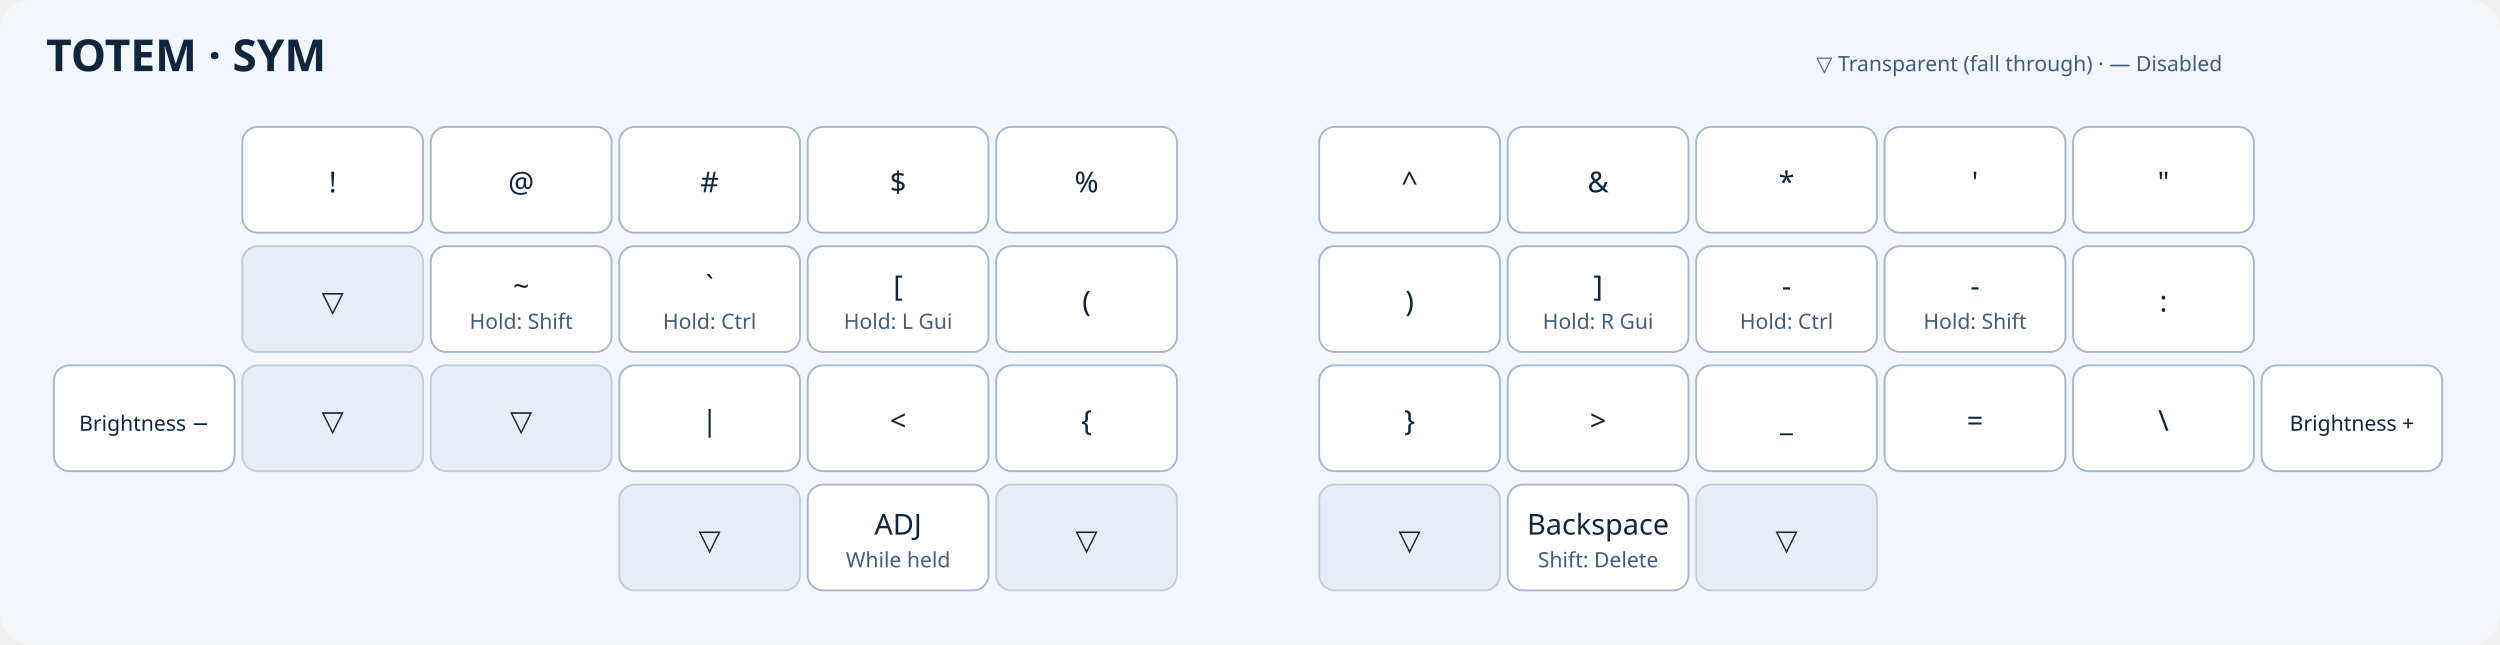
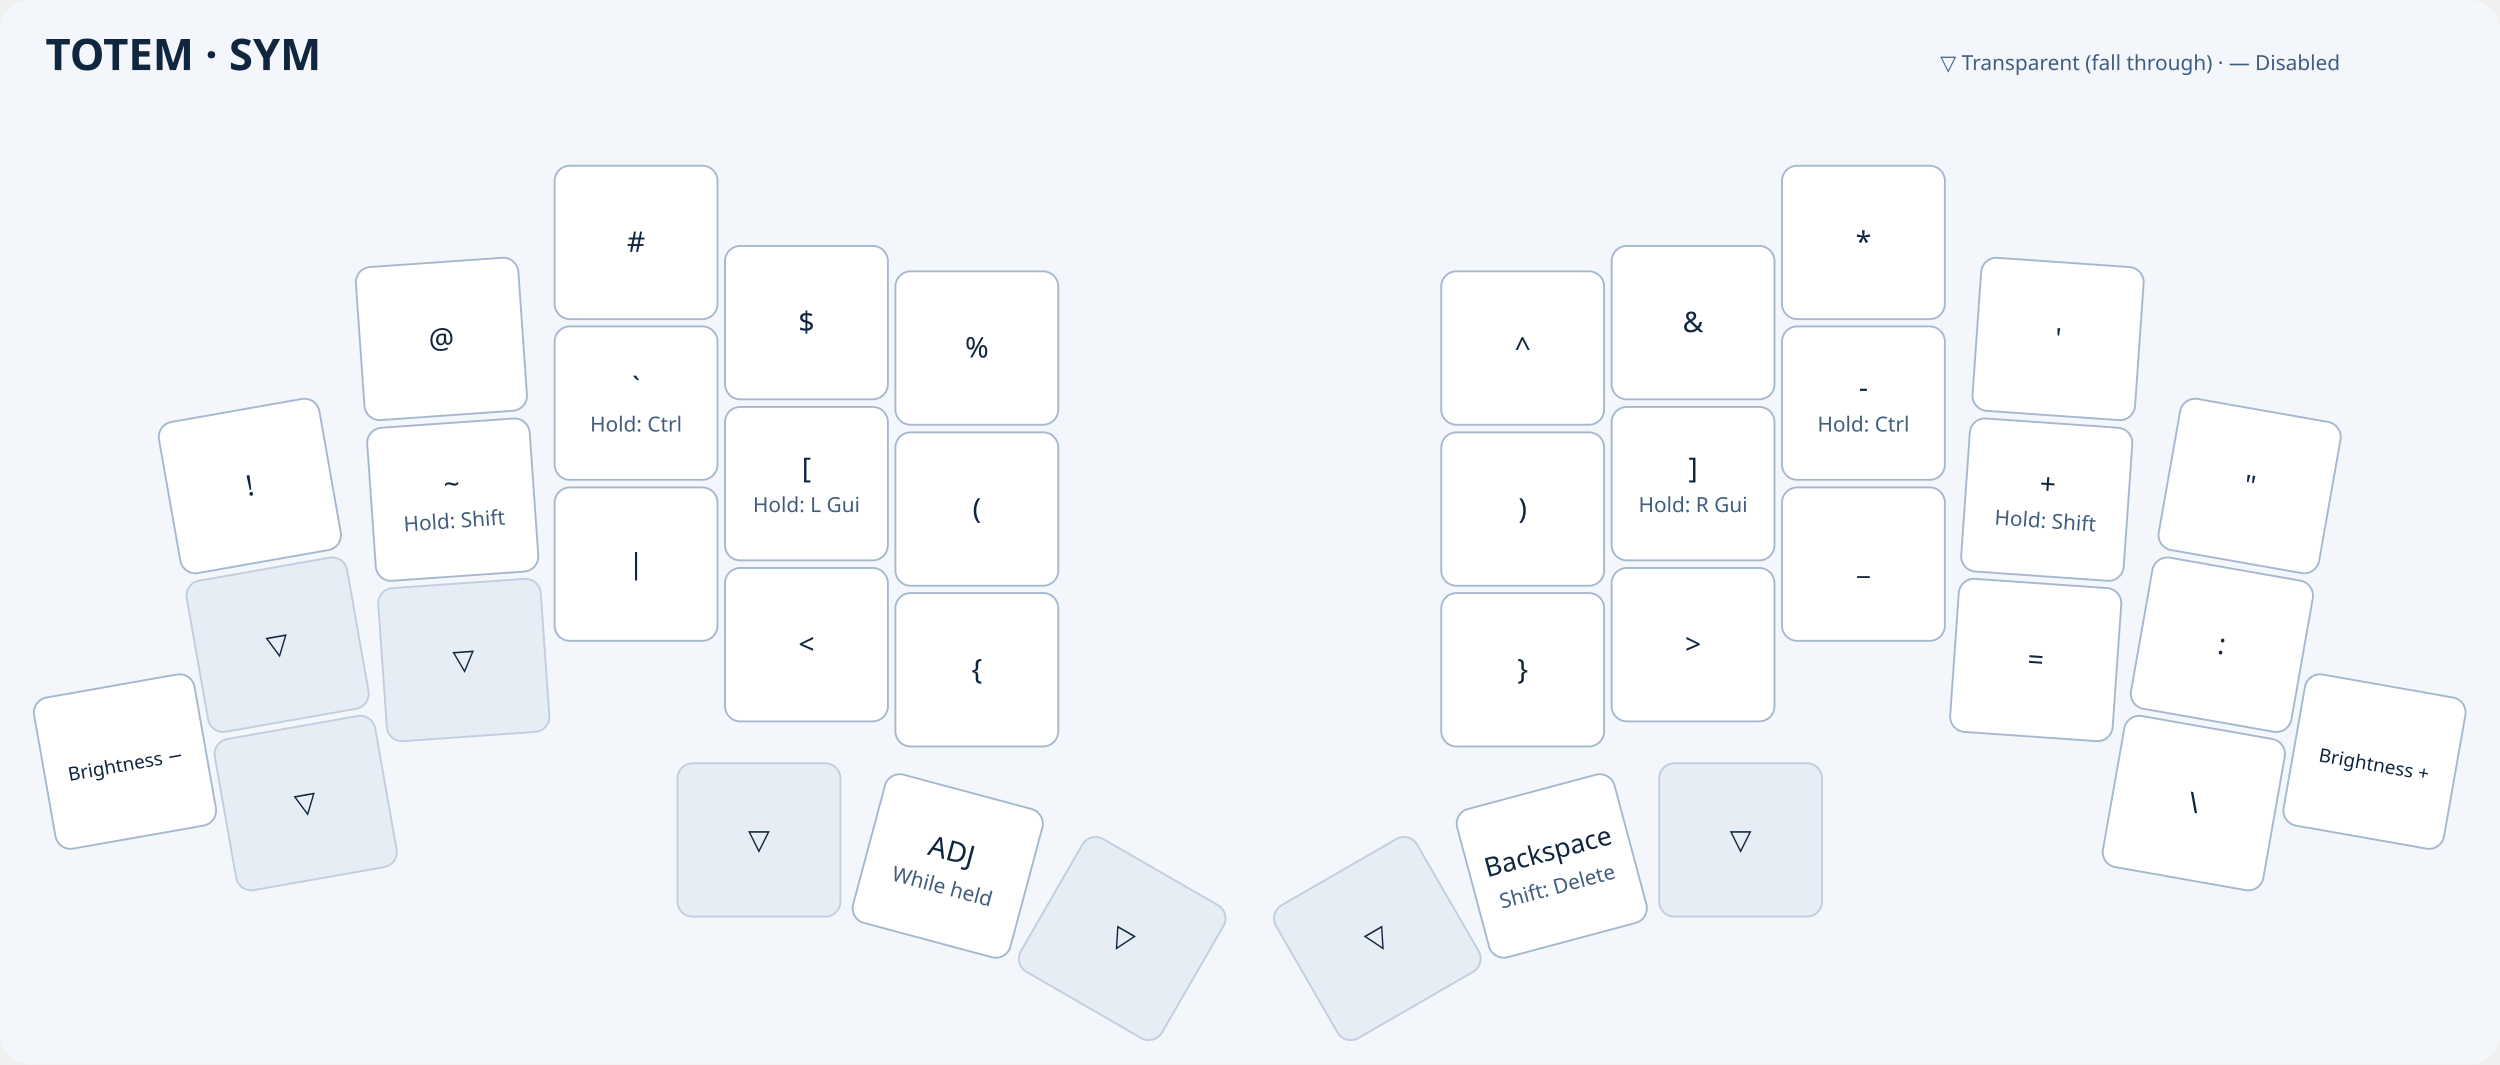
- <svg xmlns="http://www.w3.org/2000/svg" viewBox="0 0 1300 335" width="1300" height="335" role="img" aria-label="TOTEM SYM keymap">
+ <svg xmlns="http://www.w3.org/2000/svg" viewBox="0 0 1320 562" width="1320" height="562" role="img" aria-label="TOTEM SYM keymap">
  <style>text{font-family:system-ui,sans-serif;fill:#10263f;text-anchor:middle}.key{fill:#fff;stroke:#a6b8ce}.muted{fill:#e7edf5;stroke:#c1cede}.sub{font-size:11px;fill:#405d7e}.heading{text-anchor:start;font-weight:700}</style>
  <rect width="100%" height="100%" rx="16" fill="#f3f6fb" />
  <text class="heading" x="24" y="37" font-size="23">TOTEM · SYM</text>
-   <text class="sub" x="1050" y="37">▽  Transparent (fall through)     ·     —  Disabled</text>
-   <g>
-     <rect class="key" x="126" y="66" width="94" height="55" rx="8" />
-     <text x="173" y="100" font-size="15">!</text>
-     <text class="sub" x="173" y="109" />
+   <text class="sub" x="1130" y="37">▽  Transparent (fall through)     ·     —  Disabled</text>
+   <g transform="translate(131.930 256.610) rotate(-10)">
+     <rect class="key" x="-43" y="-40.5" width="86" height="81" rx="8" />
+     <text y="5" font-size="15">!</text>
+     <text class="sub" y="15" />
  </g>
-   <g>
-     <rect class="key" x="224" y="66" width="94" height="55" rx="8" />
-     <text x="271" y="100" font-size="15">@</text>
-     <text class="sub" x="271" y="109" />
+   <g transform="translate(233.064 178.950) rotate(-4)">
+     <rect class="key" x="-43" y="-40.5" width="86" height="81" rx="8" />
+     <text y="5" font-size="15">@</text>
+     <text class="sub" y="15" />
  </g>
-   <g>
-     <rect class="key" x="322" y="66" width="94" height="55" rx="8" />
-     <text x="369" y="100" font-size="15">#</text>
-     <text class="sub" x="369" y="109" />
+   <g transform="translate(335.843 128.000) rotate(0)">
+     <rect class="key" x="-43" y="-40.5" width="86" height="81" rx="8" />
+     <text y="5" font-size="15">#</text>
+     <text class="sub" y="15" />
  </g>
-   <g>
-     <rect class="key" x="420" y="66" width="94" height="55" rx="8" />
-     <text x="467" y="100" font-size="15">$</text>
-     <text class="sub" x="467" y="109" />
+   <g transform="translate(425.802 170.351) rotate(0)">
+     <rect class="key" x="-43" y="-40.5" width="86" height="81" rx="8" />
+     <text y="5" font-size="15">$</text>
+     <text class="sub" y="15" />
  </g>
-   <g>
-     <rect class="key" x="518" y="66" width="94" height="55" rx="8" />
-     <text x="565" y="100" font-size="15">%</text>
-     <text class="sub" x="565" y="109" />
+   <g transform="translate(515.778 183.757) rotate(0)">
+     <rect class="key" x="-43" y="-40.5" width="86" height="81" rx="8" />
+     <text y="5" font-size="15">%</text>
+     <text class="sub" y="15" />
  </g>
-   <g>
-     <rect class="key" x="686" y="66" width="94" height="55" rx="8" />
-     <text x="733" y="100" font-size="15">^</text>
-     <text class="sub" x="733" y="109" />
+   <g transform="translate(803.979 183.757) rotate(0)">
+     <rect class="key" x="-43" y="-40.5" width="86" height="81" rx="8" />
+     <text y="5" font-size="15">^</text>
+     <text class="sub" y="15" />
  </g>
-   <g>
-     <rect class="key" x="784" y="66" width="94" height="55" rx="8" />
-     <text x="831" y="100" font-size="15">&amp;</text>
-     <text class="sub" x="831" y="109" />
+   <g transform="translate(893.938 170.351) rotate(0)">
+     <rect class="key" x="-43" y="-40.5" width="86" height="81" rx="8" />
+     <text y="5" font-size="15">&amp;</text>
+     <text class="sub" y="15" />
  </g>
-   <g>
-     <rect class="key" x="882" y="66" width="94" height="55" rx="8" />
-     <text x="929" y="100" font-size="15">*</text>
-     <text class="sub" x="929" y="109" />
+   <g transform="translate(983.896 128.000) rotate(0)">
+     <rect class="key" x="-43" y="-40.5" width="86" height="81" rx="8" />
+     <text y="5" font-size="15">*</text>
+     <text class="sub" y="15" />
  </g>
-   <g>
-     <rect class="key" x="980" y="66" width="94" height="55" rx="8" />
-     <text x="1027" y="100" font-size="15">'</text>
-     <text class="sub" x="1027" y="109" />
+   <g transform="translate(1086.680 178.972) rotate(4)">
+     <rect class="key" x="-43" y="-40.5" width="86" height="81" rx="8" />
+     <text y="5" font-size="15">'</text>
+     <text class="sub" y="15" />
  </g>
-   <g>
-     <rect class="key" x="1078" y="66" width="94" height="55" rx="8" />
-     <text x="1125" y="100" font-size="15">"</text>
-     <text class="sub" x="1125" y="109" />
+   <g transform="translate(1187.810 256.624) rotate(10)">
+     <rect class="key" x="-43" y="-40.5" width="86" height="81" rx="8" />
+     <text y="5" font-size="15">"</text>
+     <text class="sub" y="15" />
  </g>
-   <g>
-     <rect class="muted" x="126" y="128" width="94" height="55" rx="8" />
-     <text x="173" y="162" font-size="15">▽</text>
-     <text class="sub" x="173" y="171" />
+   <g transform="translate(146.578 340.407) rotate(-10)">
+     <rect class="muted" x="-43" y="-40.5" width="86" height="81" rx="8" />
+     <text y="5" font-size="15">▽</text>
+     <text class="sub" y="15" />
  </g>
-   <g>
-     <rect class="key" x="224" y="128" width="94" height="55" rx="8" />
-     <text x="271" y="154" font-size="15">~</text>
-     <text class="sub" x="271" y="171">Hold: Shift</text>
+   <g transform="translate(239.057 263.820) rotate(-4)">
+     <rect class="key" x="-43" y="-40.5" width="86" height="81" rx="8" />
+     <text y="-3" font-size="15">~</text>
+     <text class="sub" y="15">Hold: Shift</text>
  </g>
-   <g>
-     <rect class="key" x="322" y="128" width="94" height="55" rx="8" />
-     <text x="369" y="154" font-size="15">`</text>
-     <text class="sub" x="369" y="171">Hold: Ctrl</text>
+   <g transform="translate(335.843 212.843) rotate(0)">
+     <rect class="key" x="-43" y="-40.5" width="86" height="81" rx="8" />
+     <text y="-3" font-size="15">`</text>
+     <text class="sub" y="15">Hold: Ctrl</text>
  </g>
-   <g>
-     <rect class="key" x="420" y="128" width="94" height="55" rx="8" />
-     <text x="467" y="154" font-size="15">[</text>
-     <text class="sub" x="467" y="171">Hold: L Gui</text>
+   <g transform="translate(425.802 255.370) rotate(0)">
+     <rect class="key" x="-43" y="-40.5" width="86" height="81" rx="8" />
+     <text y="-3" font-size="15">[</text>
+     <text class="sub" y="15">Hold: L Gui</text>
  </g>
-   <g>
-     <rect class="key" x="518" y="128" width="94" height="55" rx="8" />
-     <text x="565" y="162" font-size="15">(</text>
-     <text class="sub" x="565" y="171" />
+   <g transform="translate(515.778 268.776) rotate(0)">
+     <rect class="key" x="-43" y="-40.5" width="86" height="81" rx="8" />
+     <text y="5" font-size="15">(</text>
+     <text class="sub" y="15" />
  </g>
-   <g>
-     <rect class="key" x="686" y="128" width="94" height="55" rx="8" />
-     <text x="733" y="162" font-size="15">)</text>
-     <text class="sub" x="733" y="171" />
+   <g transform="translate(803.979 268.776) rotate(0)">
+     <rect class="key" x="-43" y="-40.5" width="86" height="81" rx="8" />
+     <text y="5" font-size="15">)</text>
+     <text class="sub" y="15" />
  </g>
-   <g>
-     <rect class="key" x="784" y="128" width="94" height="55" rx="8" />
-     <text x="831" y="154" font-size="15">]</text>
-     <text class="sub" x="831" y="171">Hold: R Gui</text>
+   <g transform="translate(893.938 255.370) rotate(0)">
+     <rect class="key" x="-43" y="-40.5" width="86" height="81" rx="8" />
+     <text y="-3" font-size="15">]</text>
+     <text class="sub" y="15">Hold: R Gui</text>
  </g>
-   <g>
-     <rect class="key" x="882" y="128" width="94" height="55" rx="8" />
-     <text x="929" y="154" font-size="15">-</text>
-     <text class="sub" x="929" y="171">Hold: Ctrl</text>
+   <g transform="translate(983.896 212.843) rotate(0)">
+     <rect class="key" x="-43" y="-40.5" width="86" height="81" rx="8" />
+     <text y="-3" font-size="15">-</text>
+     <text class="sub" y="15">Hold: Ctrl</text>
  </g>
-   <g>
-     <rect class="key" x="980" y="128" width="94" height="55" rx="8" />
-     <text x="1027" y="154" font-size="15">-</text>
-     <text class="sub" x="1027" y="171">Hold: Shift</text>
+   <g transform="translate(1080.693 263.810) rotate(4)">
+     <rect class="key" x="-43" y="-40.5" width="86" height="81" rx="8" />
+     <text y="-3" font-size="15">+</text>
+     <text class="sub" y="15">Hold: Shift</text>
  </g>
-   <g>
-     <rect class="key" x="1078" y="128" width="94" height="55" rx="8" />
-     <text x="1125" y="162" font-size="15">:</text>
-     <text class="sub" x="1125" y="171" />
+   <g transform="translate(1173.164 340.416) rotate(10)">
+     <rect class="key" x="-43" y="-40.5" width="86" height="81" rx="8" />
+     <text y="5" font-size="15">:</text>
+     <text class="sub" y="15" />
  </g>
-   <g>
-     <rect class="key" x="28" y="190" width="94" height="55" rx="8" />
-     <text x="75" y="224" font-size="11">Brightness −</text>
-     <text class="sub" x="75" y="233" />
+   <g transform="translate(66.000 402.109) rotate(-10)">
+     <rect class="key" x="-43" y="-40.5" width="86" height="81" rx="8" />
+     <text y="5" font-size="10">Brightness −</text>
+     <text class="sub" y="15" />
  </g>
-   <g>
-     <rect class="muted" x="126" y="190" width="94" height="55" rx="8" />
-     <text x="173" y="224" font-size="15">▽</text>
-     <text class="sub" x="173" y="233" />
+   <g transform="translate(161.400 424.017) rotate(-10)">
+     <rect class="muted" x="-43" y="-40.5" width="86" height="81" rx="8" />
+     <text y="5" font-size="15">▽</text>
+     <text class="sub" y="15" />
  </g>
-   <g>
-     <rect class="muted" x="224" y="190" width="94" height="55" rx="8" />
-     <text x="271" y="224" font-size="15">▽</text>
-     <text class="sub" x="271" y="233" />
+   <g transform="translate(244.879 348.492) rotate(-4)">
+     <rect class="muted" x="-43" y="-40.5" width="86" height="81" rx="8" />
+     <text y="5" font-size="15">▽</text>
+     <text class="sub" y="15" />
  </g>
-   <g>
-     <rect class="key" x="322" y="190" width="94" height="55" rx="8" />
-     <text x="369" y="224" font-size="15">|</text>
-     <text class="sub" x="369" y="233" />
+   <g transform="translate(335.843 297.862) rotate(0)">
+     <rect class="key" x="-43" y="-40.5" width="86" height="81" rx="8" />
+     <text y="5" font-size="15">|</text>
+     <text class="sub" y="15" />
  </g>
-   <g>
-     <rect class="key" x="420" y="190" width="94" height="55" rx="8" />
-     <text x="467" y="224" font-size="15">&lt;</text>
-     <text class="sub" x="467" y="233" />
+   <g transform="translate(425.802 340.390) rotate(0)">
+     <rect class="key" x="-43" y="-40.5" width="86" height="81" rx="8" />
+     <text y="5" font-size="15">&lt;</text>
+     <text class="sub" y="15" />
  </g>
-   <g>
-     <rect class="key" x="518" y="190" width="94" height="55" rx="8" />
-     <text x="565" y="224" font-size="15">{</text>
-     <text class="sub" x="565" y="233" />
+   <g transform="translate(515.778 353.637) rotate(0)">
+     <rect class="key" x="-43" y="-40.5" width="86" height="81" rx="8" />
+     <text y="5" font-size="15">{</text>
+     <text class="sub" y="15" />
  </g>
-   <g>
-     <rect class="key" x="686" y="190" width="94" height="55" rx="8" />
-     <text x="733" y="224" font-size="15">}</text>
-     <text class="sub" x="733" y="233" />
+   <g transform="translate(803.979 353.637) rotate(0)">
+     <rect class="key" x="-43" y="-40.5" width="86" height="81" rx="8" />
+     <text y="5" font-size="15">}</text>
+     <text class="sub" y="15" />
  </g>
-   <g>
-     <rect class="key" x="784" y="190" width="94" height="55" rx="8" />
-     <text x="831" y="224" font-size="15">&gt;</text>
-     <text class="sub" x="831" y="233" />
+   <g transform="translate(893.938 340.390) rotate(0)">
+     <rect class="key" x="-43" y="-40.5" width="86" height="81" rx="8" />
+     <text y="5" font-size="15">&gt;</text>
+     <text class="sub" y="15" />
  </g>
-   <g>
-     <rect class="key" x="882" y="190" width="94" height="55" rx="8" />
-     <text x="929" y="224" font-size="15">_</text>
-     <text class="sub" x="929" y="233" />
+   <g transform="translate(983.896 297.862) rotate(0)">
+     <rect class="key" x="-43" y="-40.5" width="86" height="81" rx="8" />
+     <text y="5" font-size="15">_</text>
+     <text class="sub" y="15" />
  </g>
-   <g>
-     <rect class="key" x="980" y="190" width="94" height="55" rx="8" />
-     <text x="1027" y="224" font-size="15">=</text>
-     <text class="sub" x="1027" y="233" />
+   <g transform="translate(1074.860 348.477) rotate(4)">
+     <rect class="key" x="-43" y="-40.5" width="86" height="81" rx="8" />
+     <text y="5" font-size="15">=</text>
+     <text class="sub" y="15" />
  </g>
-   <g>
-     <rect class="key" x="1078" y="190" width="94" height="55" rx="8" />
-     <text x="1125" y="224" font-size="15">\</text>
-     <text class="sub" x="1125" y="233" />
+   <g transform="translate(1158.349 424.030) rotate(10)">
+     <rect class="key" x="-43" y="-40.5" width="86" height="81" rx="8" />
+     <text y="5" font-size="15">\</text>
+     <text class="sub" y="15" />
  </g>
-   <g>
-     <rect class="key" x="1176" y="190" width="94" height="55" rx="8" />
-     <text x="1223" y="224" font-size="11">Brightness +</text>
-     <text class="sub" x="1223" y="233" />
+   <g transform="translate(1253.740 402.113) rotate(10)">
+     <rect class="key" x="-43" y="-40.5" width="86" height="81" rx="8" />
+     <text y="5" font-size="10">Brightness +</text>
+     <text class="sub" y="15" />
  </g>
-   <g>
-     <rect class="muted" x="322" y="252" width="94" height="55" rx="8" />
-     <text x="369" y="286" font-size="15">▽</text>
-     <text class="sub" x="369" y="295" />
+   <g transform="translate(400.719 443.489) rotate(0)">
+     <rect class="muted" x="-43" y="-40.5" width="86" height="81" rx="8" />
+     <text y="5" font-size="15">▽</text>
+     <text class="sub" y="15" />
  </g>
-   <g>
-     <rect class="key" x="420" y="252" width="94" height="55" rx="8" />
-     <text x="467" y="278" font-size="15">ADJ</text>
-     <text class="sub" x="467" y="295">While held</text>
+   <g transform="translate(500.403 457.234) rotate(15)">
+     <rect class="key" x="-43" y="-40.5" width="86" height="81" rx="8" />
+     <text y="-3" font-size="15">ADJ</text>
+     <text class="sub" y="15">While held</text>
  </g>
-   <g>
-     <rect class="muted" x="518" y="252" width="94" height="55" rx="8" />
-     <text x="565" y="286" font-size="15">▽</text>
-     <text class="sub" x="565" y="295" />
+   <g transform="translate(592.521 495.556) rotate(30)">
+     <rect class="muted" x="-43" y="-40.5" width="86" height="81" rx="8" />
+     <text y="5" font-size="15">▽</text>
+     <text class="sub" y="15" />
  </g>
-   <g>
-     <rect class="muted" x="686" y="252" width="94" height="55" rx="8" />
-     <text x="733" y="286" font-size="15">▽</text>
-     <text class="sub" x="733" y="295" />
+   <g transform="translate(727.231 495.549) rotate(-30)">
+     <rect class="muted" x="-43" y="-40.5" width="86" height="81" rx="8" />
+     <text y="5" font-size="15">▽</text>
+     <text class="sub" y="15" />
  </g>
-   <g>
-     <rect class="key" x="784" y="252" width="94" height="55" rx="8" />
-     <text x="831" y="278" font-size="15">Backspace</text>
-     <text class="sub" x="831" y="295">Shift: Delete</text>
+   <g transform="translate(819.340 457.225) rotate(-15)">
+     <rect class="key" x="-43" y="-40.5" width="86" height="81" rx="8" />
+     <text y="-3" font-size="14">Backspace</text>
+     <text class="sub" y="15">Shift: Delete</text>
  </g>
-   <g>
-     <rect class="muted" x="882" y="252" width="94" height="55" rx="8" />
-     <text x="929" y="286" font-size="15">▽</text>
-     <text class="sub" x="929" y="295" />
+   <g transform="translate(919.038 443.489) rotate(0)">
+     <rect class="muted" x="-43" y="-40.5" width="86" height="81" rx="8" />
+     <text y="5" font-size="15">▽</text>
+     <text class="sub" y="15" />
  </g>
</svg>
